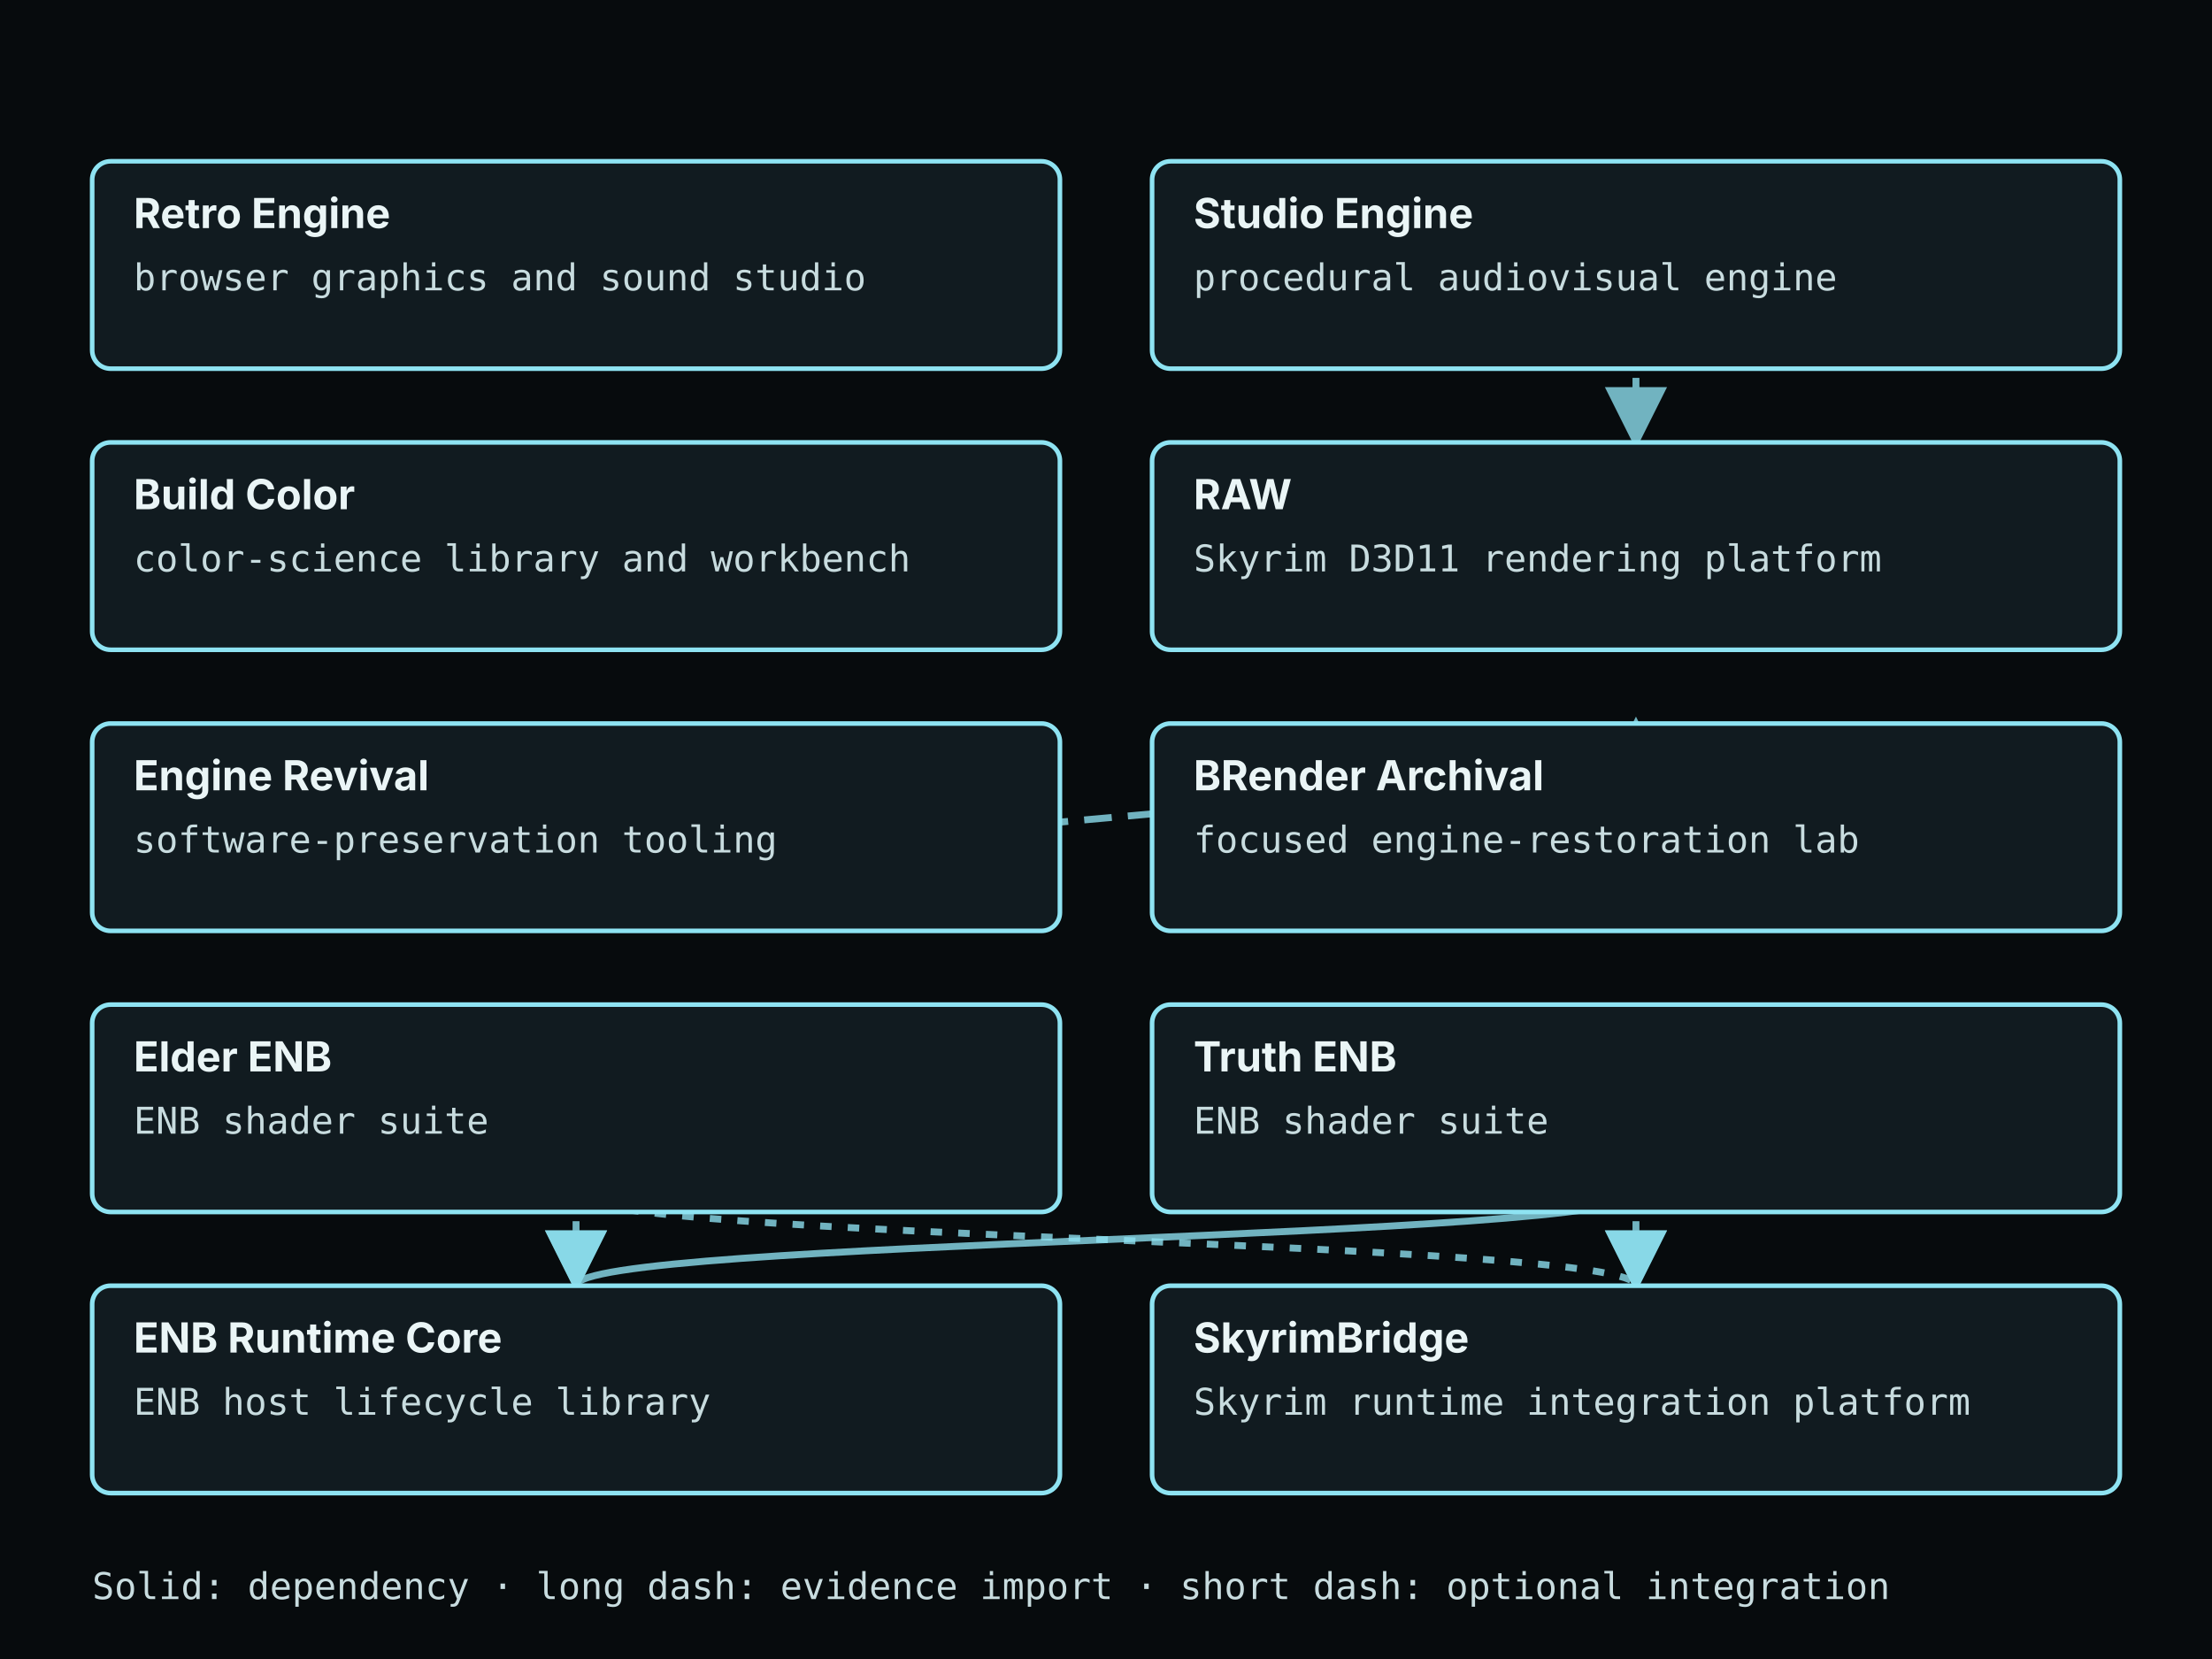
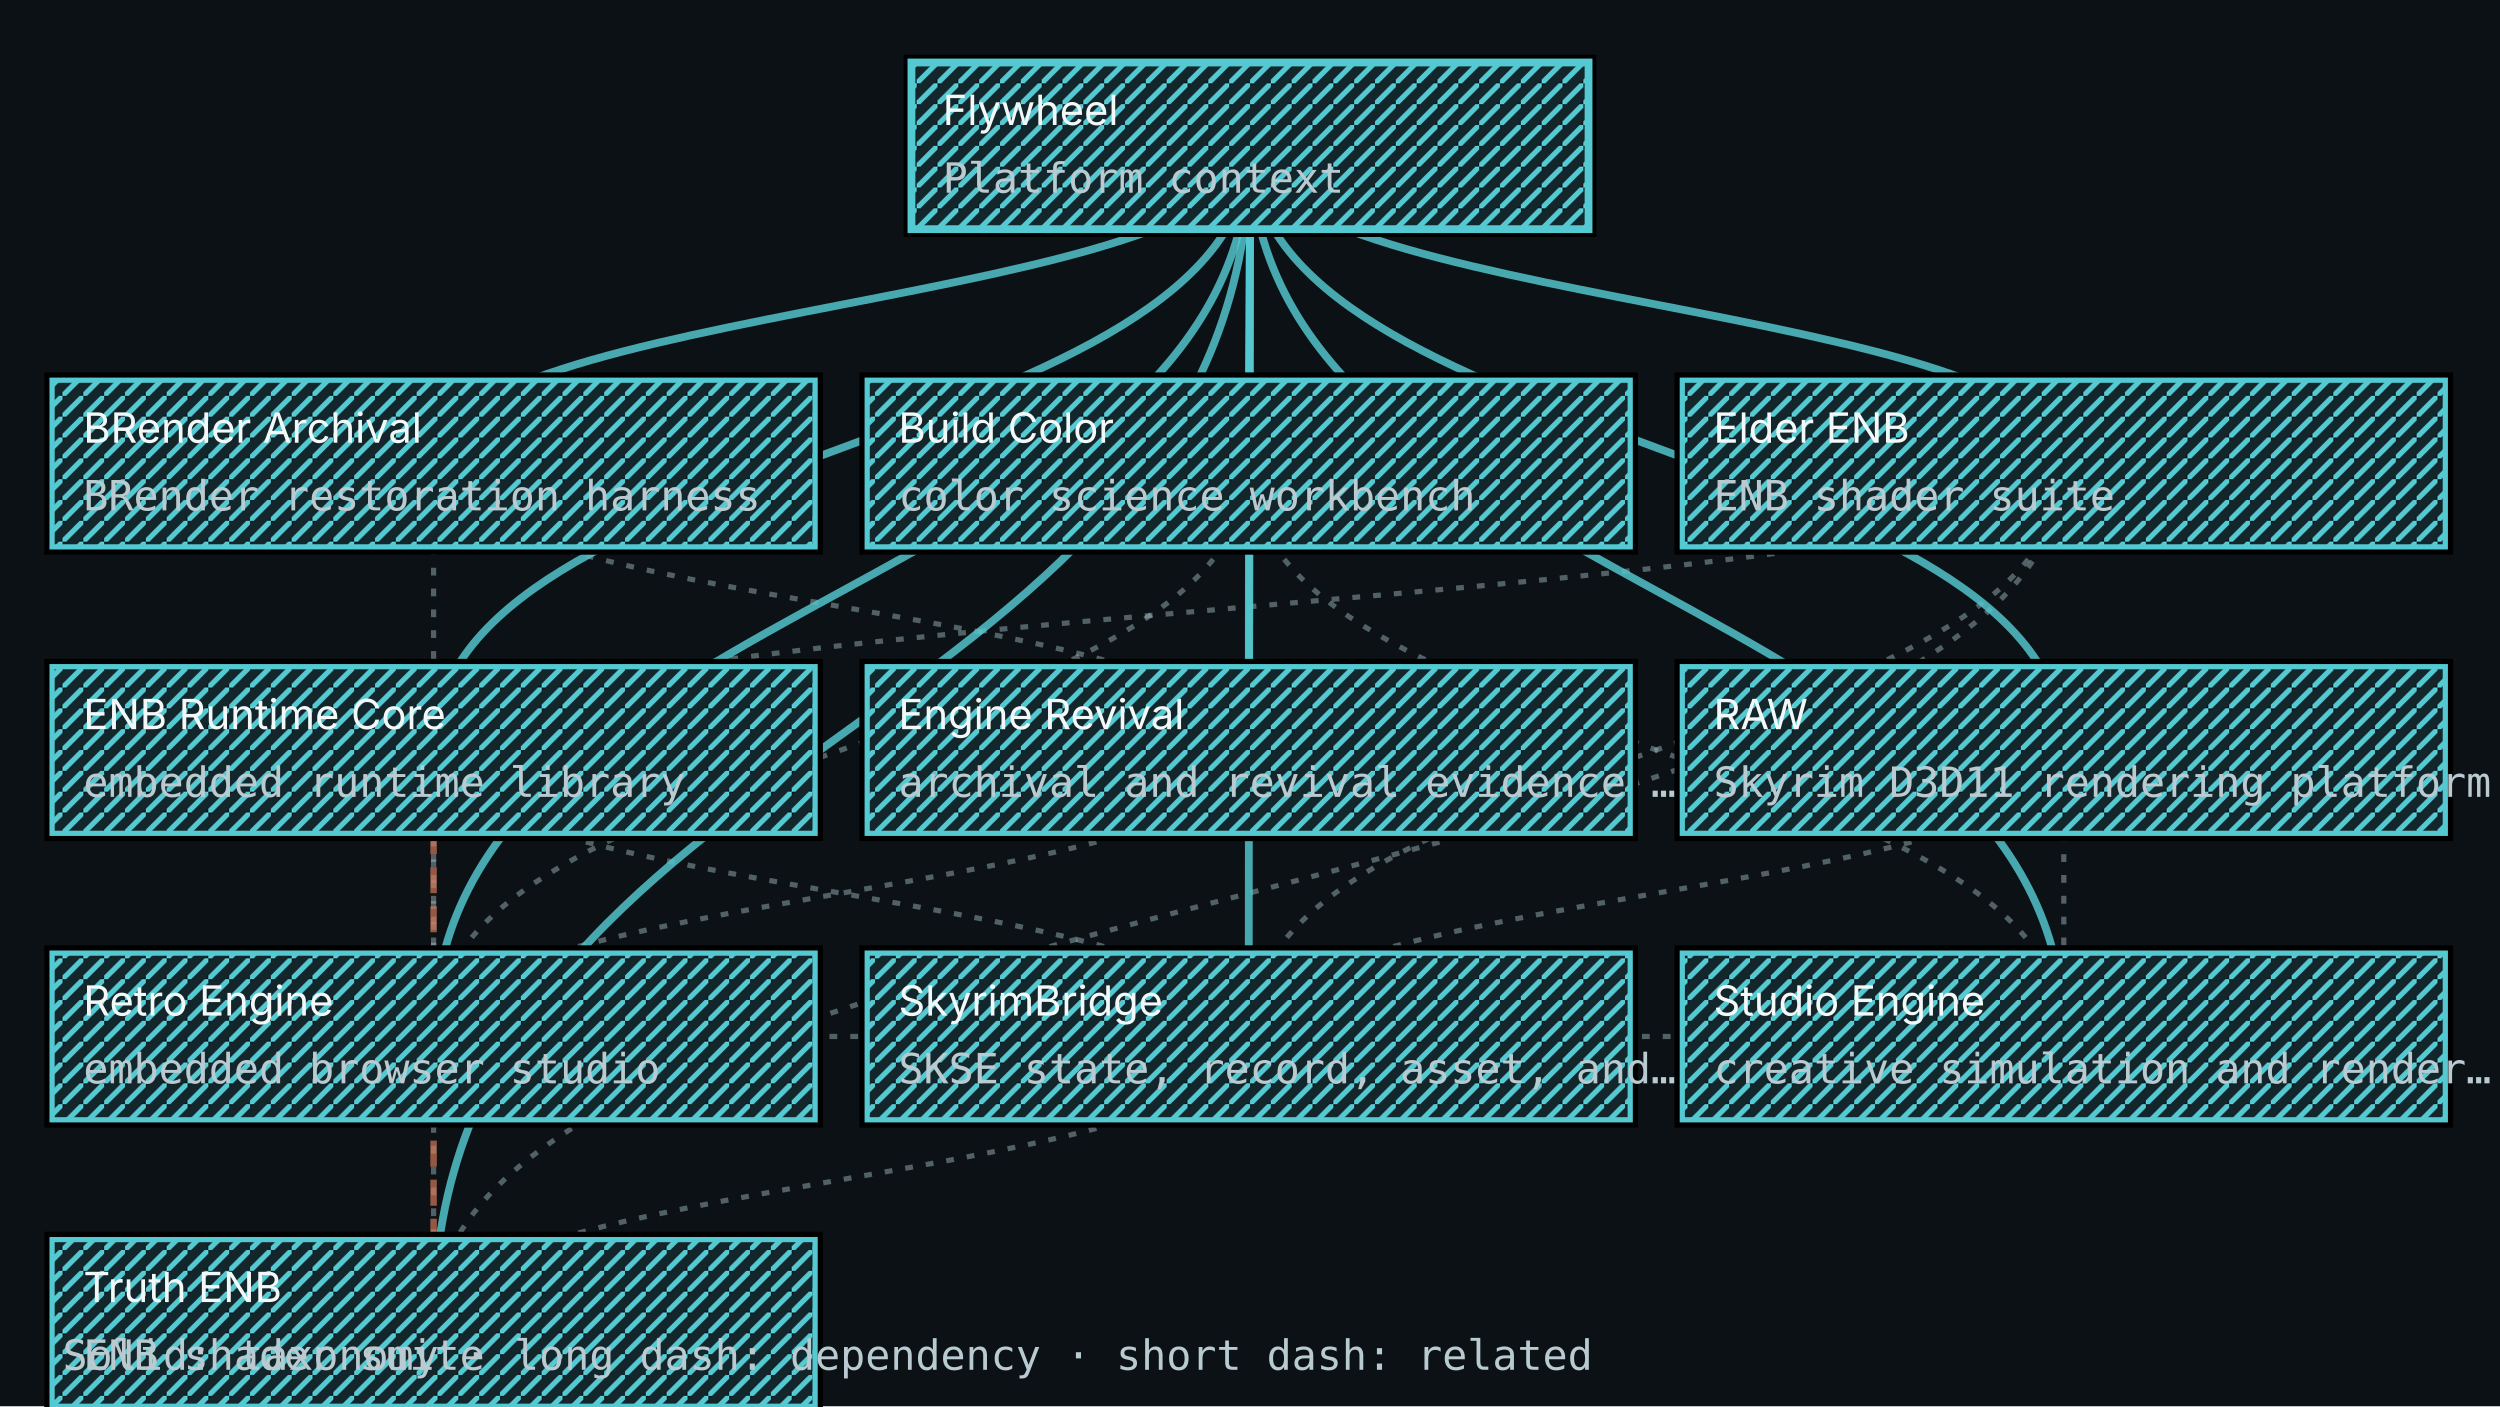
- <svg xmlns="http://www.w3.org/2000/svg" role="img" width="960" height="720" viewBox="0 0 960 720" aria-labelledby="graphics-retro-capability-map-title graphics-retro-capability-map-desc" data-figure-kind="relationship">
+ <svg xmlns="http://www.w3.org/2000/svg" role="img" viewBox="0 0 960 540" aria-labelledby="graphics-retro-capability-map-title graphics-retro-capability-map-desc" data-figure-kind="relationship">
  <defs>
-     <marker id="arrow" markerWidth="9" markerHeight="9" refX="8" refY="4.5" orient="auto">
-       <path d="M0 0L9 4.5L0 9Z" fill="#8ee3f2" />
+     <pattern id="graphics-retro-capability-map-verified-pattern" width="8" height="8" patternUnits="userSpaceOnUse">
+       <rect width="8" height="8" fill="#13262b" />
+       <path d="M0 8L8 0" stroke="#54c9d1" stroke-width="2" />
+     </pattern>
+     <pattern id="graphics-retro-capability-map-caution-pattern" width="10" height="10" patternUnits="userSpaceOnUse">
+       <rect width="10" height="10" fill="#291b18" />
+       <path d="M-2 10L10-2M4 12L12 4" stroke="#d47a5a" stroke-width="2" />
+     </pattern>
+     <pattern id="graphics-retro-capability-map-unavailable-pattern" width="8" height="8" patternUnits="userSpaceOnUse">
+       <rect width="8" height="8" fill="#17252c" />
+       <circle cx="2" cy="2" r="1.2" fill="#9eb8bf" />
+     </pattern>
+     <marker id="graphics-retro-capability-map-arrow" markerWidth="8" markerHeight="8" refX="7" refY="4" orient="auto" markerUnits="strokeWidth">
+       <path d="M0 0L8 4L0 8Z" fill="#9eb8bf" />
    </marker>
  </defs>
-   <style>text{font-family:"Hanken Grotesk",-apple-system,BlinkMacSystemFont,"Segoe UI",sans-serif;fill:#eaf5f6}.mono{font-family:"Conso","JetBrains Mono",ui-monospace,monospace}.muted{fill:#c8dcdf}[data-figure-point]:focus-visible .focus-ring{stroke:#f2efe6;stroke-width:4}</style>
-   <rect width="960" height="720" fill="#070b0d" />
-   <path data-relationship-edge="true" data-edge-type="dependency" d="M710 518 C710 538 250 538 250 558" fill="none" stroke="#8ee3f2" stroke-width="3" stroke-dasharray="none" marker-end="url(#arrow)" opacity=".78" />
-   <path data-relationship-edge="true" data-edge-type="optional-integration" d="M710 518 C710 538 710 538 710 558" fill="none" stroke="#8ee3f2" stroke-width="3" stroke-dasharray="5 7" marker-end="url(#arrow)" opacity=".78" />
-   <path data-relationship-edge="true" data-edge-type="optional-integration" d="M250 518 C250 538 250 538 250 558" fill="none" stroke="#8ee3f2" stroke-width="3" stroke-dasharray="5 7" marker-end="url(#arrow)" opacity=".78" />
-   <path data-relationship-edge="true" data-edge-type="optional-integration" d="M250 518 C250 538 710 538 710 558" fill="none" stroke="#8ee3f2" stroke-width="3" stroke-dasharray="5 7" marker-end="url(#arrow)" opacity=".78" />
-   <path data-relationship-edge="true" data-edge-type="evidence-import" d="M250 396 C250 355 710 355 710 314" fill="none" stroke="#8ee3f2" stroke-width="3" stroke-dasharray="12 7" marker-end="url(#arrow)" opacity=".78" />
-   <path data-relationship-edge="true" data-edge-type="optional-integration" d="M710 152 C710 172 710 172 710 192" fill="none" stroke="#8ee3f2" stroke-width="3" stroke-dasharray="5 7" marker-end="url(#arrow)" opacity=".78" />
-   <g data-figure-point="true" data-figure-key="retro-engine" role="graphics-symbol" aria-label="Retro Engine. browser graphics and sound studio." tabindex="-1">
-     <rect class="focus-ring" x="37" y="67" width="426" height="96" fill="none" stroke="transparent" />
-     <rect x="40" y="70" width="420" height="90" rx="8" fill="#111b20" stroke="#8ee3f2" stroke-width="2" />
-     <text x="58" y="99" font-size="18" font-weight="700">Retro Engine</text>
-     <text x="58" y="126" class="mono muted" font-size="16">browser graphics and sound studio</text>
+   <style>
+     text{font-family:"Hanken Grotesk",-apple-system,BlinkMacSystemFont,"Segoe UI",sans-serif;fill:#f2f8f8}
+     .mono{font-family:"Conso","JetBrains Mono",ui-monospace,"SFMono-Regular",monospace}
+     .muted{fill:#b9cbd0}.hairline{stroke:#36505a;stroke-width:1}.value{font-variant-numeric:tabular-nums}
+     [data-figure-point]:focus{outline:none}[data-figure-point]:focus-visible .focus-ring{stroke:#54c9d1;stroke-width:4;fill:none}
+   </style>
+   <rect width="960" height="540" fill="#0b1115" />
+   <path data-relationship-edge="true" data-edge-type="related" d="M166.50 178.00 C166.50 233.00 479.50 233.00 479.50 288.00" fill="none" stroke="#9eb8bf" stroke-width="2" stroke-dasharray="3 5" marker-end="url(#graphics-retro-capability-map-arrow)" opacity="0.48" aria-hidden="true" />
+   <path data-relationship-edge="true" data-edge-type="related" d="M166.50 178.00 C166.50 288.00 166.50 288.00 166.50 398.00" fill="none" stroke="#9eb8bf" stroke-width="2" stroke-dasharray="3 5" marker-end="url(#graphics-retro-capability-map-arrow)" opacity="0.48" aria-hidden="true" />
+   <path data-relationship-edge="true" data-edge-type="related" d="M479.50 178.00 C479.50 288.00 166.50 288.00 166.50 398.00" fill="none" stroke="#9eb8bf" stroke-width="2" stroke-dasharray="3 5" marker-end="url(#graphics-retro-capability-map-arrow)" opacity="0.48" aria-hidden="true" />
+   <path data-relationship-edge="true" data-edge-type="related" d="M479.50 178.00 C479.50 288.00 792.50 288.00 792.50 398.00" fill="none" stroke="#9eb8bf" stroke-width="2" stroke-dasharray="3 5" marker-end="url(#graphics-retro-capability-map-arrow)" opacity="0.48" aria-hidden="true" />
+   <path data-relationship-edge="true" data-edge-type="related" d="M792.50 178.00 C792.50 233.00 166.50 233.00 166.50 288.00" fill="none" stroke="#9eb8bf" stroke-width="2" stroke-dasharray="3 5" marker-end="url(#graphics-retro-capability-map-arrow)" opacity="0.48" aria-hidden="true" />
+   <path data-relationship-edge="true" data-edge-type="related" d="M792.50 178.00 C792.50 288.00 479.50 288.00 479.50 398.00" fill="none" stroke="#9eb8bf" stroke-width="2" stroke-dasharray="3 5" marker-end="url(#graphics-retro-capability-map-arrow)" opacity="0.48" aria-hidden="true" />
+   <path data-relationship-edge="true" data-edge-type="related" d="M792.50 178.00 C792.50 343.00 166.50 343.00 166.50 508.00" fill="none" stroke="#9eb8bf" stroke-width="2" stroke-dasharray="3 5" marker-end="url(#graphics-retro-capability-map-arrow)" opacity="0.48" aria-hidden="true" />
+   <path data-relationship-edge="true" data-edge-type="related" d="M166.50 288.00 C166.50 343.00 479.50 343.00 479.50 398.00" fill="none" stroke="#9eb8bf" stroke-width="2" stroke-dasharray="3 5" marker-end="url(#graphics-retro-capability-map-arrow)" opacity="0.48" aria-hidden="true" />
+   <path data-relationship-edge="true" data-edge-type="related" d="M166.50 288.00 C166.50 398.00 166.50 398.00 166.50 508.00" fill="none" stroke="#9eb8bf" stroke-width="2" stroke-dasharray="3 5" marker-end="url(#graphics-retro-capability-map-arrow)" opacity="0.48" aria-hidden="true" />
+   <path data-relationship-edge="true" data-edge-type="related" d="M479.50 288.00 C479.50 343.00 166.50 343.00 166.50 398.00" fill="none" stroke="#9eb8bf" stroke-width="2" stroke-dasharray="3 5" marker-end="url(#graphics-retro-capability-map-arrow)" opacity="0.48" aria-hidden="true" />
+   <path data-relationship-edge="true" data-edge-type="hierarchy" d="M480.00 56.00 C480.00 117.00 166.50 117.00 166.50 178.00" fill="none" stroke="#54c9d1" stroke-width="3" stroke-dasharray="none" marker-end="url(#graphics-retro-capability-map-arrow)" opacity="0.82" aria-hidden="true" />
+   <path data-relationship-edge="true" data-edge-type="hierarchy" d="M480.00 56.00 C480.00 117.00 479.50 117.00 479.50 178.00" fill="none" stroke="#54c9d1" stroke-width="3" stroke-dasharray="none" marker-end="url(#graphics-retro-capability-map-arrow)" opacity="0.82" aria-hidden="true" />
+   <path data-relationship-edge="true" data-edge-type="hierarchy" d="M480.00 56.00 C480.00 117.00 792.50 117.00 792.50 178.00" fill="none" stroke="#54c9d1" stroke-width="3" stroke-dasharray="none" marker-end="url(#graphics-retro-capability-map-arrow)" opacity="0.82" aria-hidden="true" />
+   <path data-relationship-edge="true" data-edge-type="hierarchy" d="M480.00 56.00 C480.00 172.00 166.50 172.00 166.50 288.00" fill="none" stroke="#54c9d1" stroke-width="3" stroke-dasharray="none" marker-end="url(#graphics-retro-capability-map-arrow)" opacity="0.82" aria-hidden="true" />
+   <path data-relationship-edge="true" data-edge-type="hierarchy" d="M480.00 56.00 C480.00 172.00 479.50 172.00 479.50 288.00" fill="none" stroke="#54c9d1" stroke-width="3" stroke-dasharray="none" marker-end="url(#graphics-retro-capability-map-arrow)" opacity="0.82" aria-hidden="true" />
+   <path data-relationship-edge="true" data-edge-type="hierarchy" d="M480.00 56.00 C480.00 172.00 792.50 172.00 792.50 288.00" fill="none" stroke="#54c9d1" stroke-width="3" stroke-dasharray="none" marker-end="url(#graphics-retro-capability-map-arrow)" opacity="0.82" aria-hidden="true" />
+   <path data-relationship-edge="true" data-edge-type="hierarchy" d="M480.00 56.00 C480.00 227.00 166.50 227.00 166.50 398.00" fill="none" stroke="#54c9d1" stroke-width="3" stroke-dasharray="none" marker-end="url(#graphics-retro-capability-map-arrow)" opacity="0.82" aria-hidden="true" />
+   <path data-relationship-edge="true" data-edge-type="hierarchy" d="M480.00 56.00 C480.00 227.00 479.50 227.00 479.50 398.00" fill="none" stroke="#54c9d1" stroke-width="3" stroke-dasharray="none" marker-end="url(#graphics-retro-capability-map-arrow)" opacity="0.82" aria-hidden="true" />
+   <path data-relationship-edge="true" data-edge-type="hierarchy" d="M480.00 56.00 C480.00 227.00 792.50 227.00 792.50 398.00" fill="none" stroke="#54c9d1" stroke-width="3" stroke-dasharray="none" marker-end="url(#graphics-retro-capability-map-arrow)" opacity="0.82" aria-hidden="true" />
+   <path data-relationship-edge="true" data-edge-type="hierarchy" d="M480.00 56.00 C480.00 282.00 166.50 282.00 166.50 508.00" fill="none" stroke="#54c9d1" stroke-width="3" stroke-dasharray="none" marker-end="url(#graphics-retro-capability-map-arrow)" opacity="0.82" aria-hidden="true" />
+   <path data-relationship-edge="true" data-edge-type="related" d="M792.50 288.00 C792.50 343.00 479.50 343.00 479.50 398.00" fill="none" stroke="#9eb8bf" stroke-width="2" stroke-dasharray="3 5" marker-end="url(#graphics-retro-capability-map-arrow)" opacity="0.48" aria-hidden="true" />
+   <path data-relationship-edge="true" data-edge-type="related" d="M792.50 288.00 C792.50 343.00 792.50 343.00 792.50 398.00" fill="none" stroke="#9eb8bf" stroke-width="2" stroke-dasharray="3 5" marker-end="url(#graphics-retro-capability-map-arrow)" opacity="0.48" aria-hidden="true" />
+   <path data-relationship-edge="true" data-edge-type="related" d="M166.50 398.00 C166.50 398.00 792.50 398.00 792.50 398.00" fill="none" stroke="#9eb8bf" stroke-width="2" stroke-dasharray="3 5" marker-end="url(#graphics-retro-capability-map-arrow)" opacity="0.48" aria-hidden="true" />
+   <path data-relationship-edge="true" data-edge-type="related" d="M479.50 398.00 C479.50 453.00 166.50 453.00 166.50 508.00" fill="none" stroke="#9eb8bf" stroke-width="2" stroke-dasharray="3 5" marker-end="url(#graphics-retro-capability-map-arrow)" opacity="0.48" aria-hidden="true" />
+   <path data-relationship-edge="true" data-edge-type="dependency" d="M166.50 508.00 C166.50 398.00 166.50 398.00 166.50 288.00" fill="none" stroke="#d47a5a" stroke-width="2.5" stroke-dasharray="10 5" marker-end="url(#graphics-retro-capability-map-arrow)" opacity="0.68" aria-hidden="true" />
+   <g data-figure-point="true" data-figure-key="brender-archival" data-status-label="BRender restoration harness" role="graphics-symbol" aria-label="BRender Archival. BRender restoration harness." tabindex="-1">
+     <rect class="focus-ring" x="17" y="143" width="299" height="70" stroke="transparent" />
+     <rect x="20" y="146" width="293" height="64" fill="url(#graphics-retro-capability-map-verified-pattern)" stroke="#54c9d1" stroke-width="2" stroke-dasharray="none" />
+     <text data-node-label="true" x="32" y="170" font-size="16">BRender Archival</text>
+     <text data-node-label="true" x="32" y="196" class="mono muted" font-size="16">BRender restoration harness</text>
  </g>
-   <g data-figure-point="true" data-figure-key="studio-engine" role="graphics-symbol" aria-label="Studio Engine. procedural audiovisual engine." tabindex="-1">
-     <rect class="focus-ring" x="497" y="67" width="426" height="96" fill="none" stroke="transparent" />
-     <rect x="500" y="70" width="420" height="90" rx="8" fill="#111b20" stroke="#8ee3f2" stroke-width="2" />
-     <text x="518" y="99" font-size="18" font-weight="700">Studio Engine</text>
-     <text x="518" y="126" class="mono muted" font-size="16">procedural audiovisual engine</text>
+   <g data-figure-point="true" data-figure-key="build-color" data-status-label="color science workbench" role="graphics-symbol" aria-label="Build Color. color science workbench." tabindex="-1">
+     <rect class="focus-ring" x="330" y="143" width="299" height="70" stroke="transparent" />
+     <rect x="333" y="146" width="293" height="64" fill="url(#graphics-retro-capability-map-verified-pattern)" stroke="#54c9d1" stroke-width="2" stroke-dasharray="none" />
+     <text data-node-label="true" x="345" y="170" font-size="16">Build Color</text>
+     <text data-node-label="true" x="345" y="196" class="mono muted" font-size="16">color science workbench</text>
  </g>
-   <g data-figure-point="true" data-figure-key="build-color" role="graphics-symbol" aria-label="Build Color. color-science library and workbench." tabindex="-1">
-     <rect class="focus-ring" x="37" y="189" width="426" height="96" fill="none" stroke="transparent" />
-     <rect x="40" y="192" width="420" height="90" rx="8" fill="#111b20" stroke="#8ee3f2" stroke-width="2" />
-     <text x="58" y="221" font-size="18" font-weight="700">Build Color</text>
-     <text x="58" y="248" class="mono muted" font-size="16">color-science library and workbench</text>
+   <g data-figure-point="true" data-figure-key="elder-enb" data-status-label="ENB shader suite" role="graphics-symbol" aria-label="Elder ENB. ENB shader suite." tabindex="-1">
+     <rect class="focus-ring" x="643" y="143" width="299" height="70" stroke="transparent" />
+     <rect x="646" y="146" width="293" height="64" fill="url(#graphics-retro-capability-map-verified-pattern)" stroke="#54c9d1" stroke-width="2" stroke-dasharray="none" />
+     <text data-node-label="true" x="658" y="170" font-size="16">Elder ENB</text>
+     <text data-node-label="true" x="658" y="196" class="mono muted" font-size="16">ENB shader suite</text>
  </g>
-   <g data-figure-point="true" data-figure-key="raw" role="graphics-symbol" aria-label="RAW. Skyrim D3D11 rendering platform." tabindex="-1">
-     <rect class="focus-ring" x="497" y="189" width="426" height="96" fill="none" stroke="transparent" />
-     <rect x="500" y="192" width="420" height="90" rx="8" fill="#111b20" stroke="#8ee3f2" stroke-width="2" />
-     <text x="518" y="221" font-size="18" font-weight="700">RAW</text>
-     <text x="518" y="248" class="mono muted" font-size="16">Skyrim D3D11 rendering platform</text>
+   <g data-figure-point="true" data-figure-key="enb-runtime-core" data-status-label="embedded runtime library" role="graphics-symbol" aria-label="ENB Runtime Core. embedded runtime library." tabindex="-1">
+     <rect class="focus-ring" x="17" y="253" width="299" height="70" stroke="transparent" />
+     <rect x="20" y="256" width="293" height="64" fill="url(#graphics-retro-capability-map-verified-pattern)" stroke="#54c9d1" stroke-width="2" stroke-dasharray="none" />
+     <text data-node-label="true" x="32" y="280" font-size="16">ENB Runtime Core</text>
+     <text data-node-label="true" x="32" y="306" class="mono muted" font-size="16">embedded runtime library</text>
  </g>
-   <g data-figure-point="true" data-figure-key="engine-revival" role="graphics-symbol" aria-label="Engine Revival. software-preservation tooling." tabindex="-1">
-     <rect class="focus-ring" x="37" y="311" width="426" height="96" fill="none" stroke="transparent" />
-     <rect x="40" y="314" width="420" height="90" rx="8" fill="#111b20" stroke="#8ee3f2" stroke-width="2" />
-     <text x="58" y="343" font-size="18" font-weight="700">Engine Revival</text>
-     <text x="58" y="370" class="mono muted" font-size="16">software-preservation tooling</text>
+   <g data-figure-point="true" data-figure-key="engine-revival" data-status-label="archival and revival evidence platform" role="graphics-symbol" aria-label="Engine Revival. archival and revival evidence platform." tabindex="-1">
+     <rect class="focus-ring" x="330" y="253" width="299" height="70" stroke="transparent" />
+     <rect x="333" y="256" width="293" height="64" fill="url(#graphics-retro-capability-map-verified-pattern)" stroke="#54c9d1" stroke-width="2" stroke-dasharray="none" />
+     <text data-node-label="true" x="345" y="280" font-size="16">Engine Revival</text>
+     <text data-node-label="true" x="345" y="306" class="mono muted" font-size="16">archival and revival evidence …</text>
  </g>
-   <g data-figure-point="true" data-figure-key="brender-archival" role="graphics-symbol" aria-label="BRender Archival. focused engine-restoration lab." tabindex="-1">
-     <rect class="focus-ring" x="497" y="311" width="426" height="96" fill="none" stroke="transparent" />
-     <rect x="500" y="314" width="420" height="90" rx="8" fill="#111b20" stroke="#8ee3f2" stroke-width="2" />
-     <text x="518" y="343" font-size="18" font-weight="700">BRender Archival</text>
-     <text x="518" y="370" class="mono muted" font-size="16">focused engine-restoration lab</text>
+   <g data-figure-point="true" data-figure-key="flywheel" data-status-label="Platform context" role="graphics-symbol" aria-label="Flywheel. Platform context." tabindex="-1">
+     <rect class="focus-ring" x="347" y="21" width="266" height="70" stroke="transparent" />
+     <rect x="350" y="24" width="260" height="64" fill="url(#graphics-retro-capability-map-verified-pattern)" stroke="#54c9d1" stroke-width="3" stroke-dasharray="none" />
+     <text data-node-label="true" x="362" y="48" font-size="16">Flywheel</text>
+     <text data-node-label="true" x="362" y="74" class="mono muted" font-size="16">Platform context</text>
  </g>
-   <g data-figure-point="true" data-figure-key="elder-enb" role="graphics-symbol" aria-label="Elder ENB. ENB shader suite." tabindex="-1">
-     <rect class="focus-ring" x="37" y="433" width="426" height="96" fill="none" stroke="transparent" />
-     <rect x="40" y="436" width="420" height="90" rx="8" fill="#111b20" stroke="#8ee3f2" stroke-width="2" />
-     <text x="58" y="465" font-size="18" font-weight="700">Elder ENB</text>
-     <text x="58" y="492" class="mono muted" font-size="16">ENB shader suite</text>
+   <g data-figure-point="true" data-figure-key="raw" data-status-label="Skyrim D3D11 rendering platform" role="graphics-symbol" aria-label="RAW. Skyrim D3D11 rendering platform." tabindex="-1">
+     <rect class="focus-ring" x="643" y="253" width="299" height="70" stroke="transparent" />
+     <rect x="646" y="256" width="293" height="64" fill="url(#graphics-retro-capability-map-verified-pattern)" stroke="#54c9d1" stroke-width="2" stroke-dasharray="none" />
+     <text data-node-label="true" x="658" y="280" font-size="16">RAW</text>
+     <text data-node-label="true" x="658" y="306" class="mono muted" font-size="16">Skyrim D3D11 rendering platform</text>
  </g>
-   <g data-figure-point="true" data-figure-key="truth-enb" role="graphics-symbol" aria-label="Truth ENB. ENB shader suite." tabindex="-1">
-     <rect class="focus-ring" x="497" y="433" width="426" height="96" fill="none" stroke="transparent" />
-     <rect x="500" y="436" width="420" height="90" rx="8" fill="#111b20" stroke="#8ee3f2" stroke-width="2" />
-     <text x="518" y="465" font-size="18" font-weight="700">Truth ENB</text>
-     <text x="518" y="492" class="mono muted" font-size="16">ENB shader suite</text>
+   <g data-figure-point="true" data-figure-key="retro-engine" data-status-label="embedded browser studio" role="graphics-symbol" aria-label="Retro Engine. embedded browser studio." tabindex="-1">
+     <rect class="focus-ring" x="17" y="363" width="299" height="70" stroke="transparent" />
+     <rect x="20" y="366" width="293" height="64" fill="url(#graphics-retro-capability-map-verified-pattern)" stroke="#54c9d1" stroke-width="2" stroke-dasharray="none" />
+     <text data-node-label="true" x="32" y="390" font-size="16">Retro Engine</text>
+     <text data-node-label="true" x="32" y="416" class="mono muted" font-size="16">embedded browser studio</text>
  </g>
-   <g data-figure-point="true" data-figure-key="enb-runtime-core" role="graphics-symbol" aria-label="ENB Runtime Core. ENB host lifecycle library." tabindex="-1">
-     <rect class="focus-ring" x="37" y="555" width="426" height="96" fill="none" stroke="transparent" />
-     <rect x="40" y="558" width="420" height="90" rx="8" fill="#111b20" stroke="#8ee3f2" stroke-width="2" />
-     <text x="58" y="587" font-size="18" font-weight="700">ENB Runtime Core</text>
-     <text x="58" y="614" class="mono muted" font-size="16">ENB host lifecycle library</text>
+   <g data-figure-point="true" data-figure-key="skyrimbridge" data-status-label="SKSE state, record, asset, and ABI system" role="graphics-symbol" aria-label="SkyrimBridge. SKSE state, record, asset, and ABI system." tabindex="-1">
+     <rect class="focus-ring" x="330" y="363" width="299" height="70" stroke="transparent" />
+     <rect x="333" y="366" width="293" height="64" fill="url(#graphics-retro-capability-map-verified-pattern)" stroke="#54c9d1" stroke-width="2" stroke-dasharray="none" />
+     <text data-node-label="true" x="345" y="390" font-size="16">SkyrimBridge</text>
+     <text data-node-label="true" x="345" y="416" class="mono muted" font-size="16">SKSE state, record, asset, and…</text>
  </g>
-   <g data-figure-point="true" data-figure-key="skyrimbridge" role="graphics-symbol" aria-label="SkyrimBridge. Skyrim runtime integration platform." tabindex="-1">
-     <rect class="focus-ring" x="497" y="555" width="426" height="96" fill="none" stroke="transparent" />
-     <rect x="500" y="558" width="420" height="90" rx="8" fill="#111b20" stroke="#8ee3f2" stroke-width="2" />
-     <text x="518" y="587" font-size="18" font-weight="700">SkyrimBridge</text>
-     <text x="518" y="614" class="mono muted" font-size="16">Skyrim runtime integration platform</text>
+   <g data-figure-point="true" data-figure-key="studio-engine" data-status-label="creative simulation and render engine" role="graphics-symbol" aria-label="Studio Engine. creative simulation and render engine." tabindex="-1">
+     <rect class="focus-ring" x="643" y="363" width="299" height="70" stroke="transparent" />
+     <rect x="646" y="366" width="293" height="64" fill="url(#graphics-retro-capability-map-verified-pattern)" stroke="#54c9d1" stroke-width="2" stroke-dasharray="none" />
+     <text data-node-label="true" x="658" y="390" font-size="16">Studio Engine</text>
+     <text data-node-label="true" x="658" y="416" class="mono muted" font-size="16">creative simulation and render…</text>
  </g>
-   <text x="40" y="694" class="mono muted" font-size="16">Solid: dependency · long dash: evidence import · short dash: optional integration</text>
+   <g data-figure-point="true" data-figure-key="truth-enb" data-status-label="ENB shader suite" role="graphics-symbol" aria-label="Truth ENB. ENB shader suite." tabindex="-1">
+     <rect class="focus-ring" x="17" y="473" width="299" height="70" stroke="transparent" />
+     <rect x="20" y="476" width="293" height="64" fill="url(#graphics-retro-capability-map-verified-pattern)" stroke="#54c9d1" stroke-width="2" stroke-dasharray="none" />
+     <text data-node-label="true" x="32" y="500" font-size="16">Truth ENB</text>
+     <text data-node-label="true" x="32" y="526" class="mono muted" font-size="16">ENB shader suite</text>
+   </g>
+   <text x="24" y="526" class="mono muted" font-size="16">Solid: taxonomy · long dash: dependency · short dash: related</text>
</svg>
